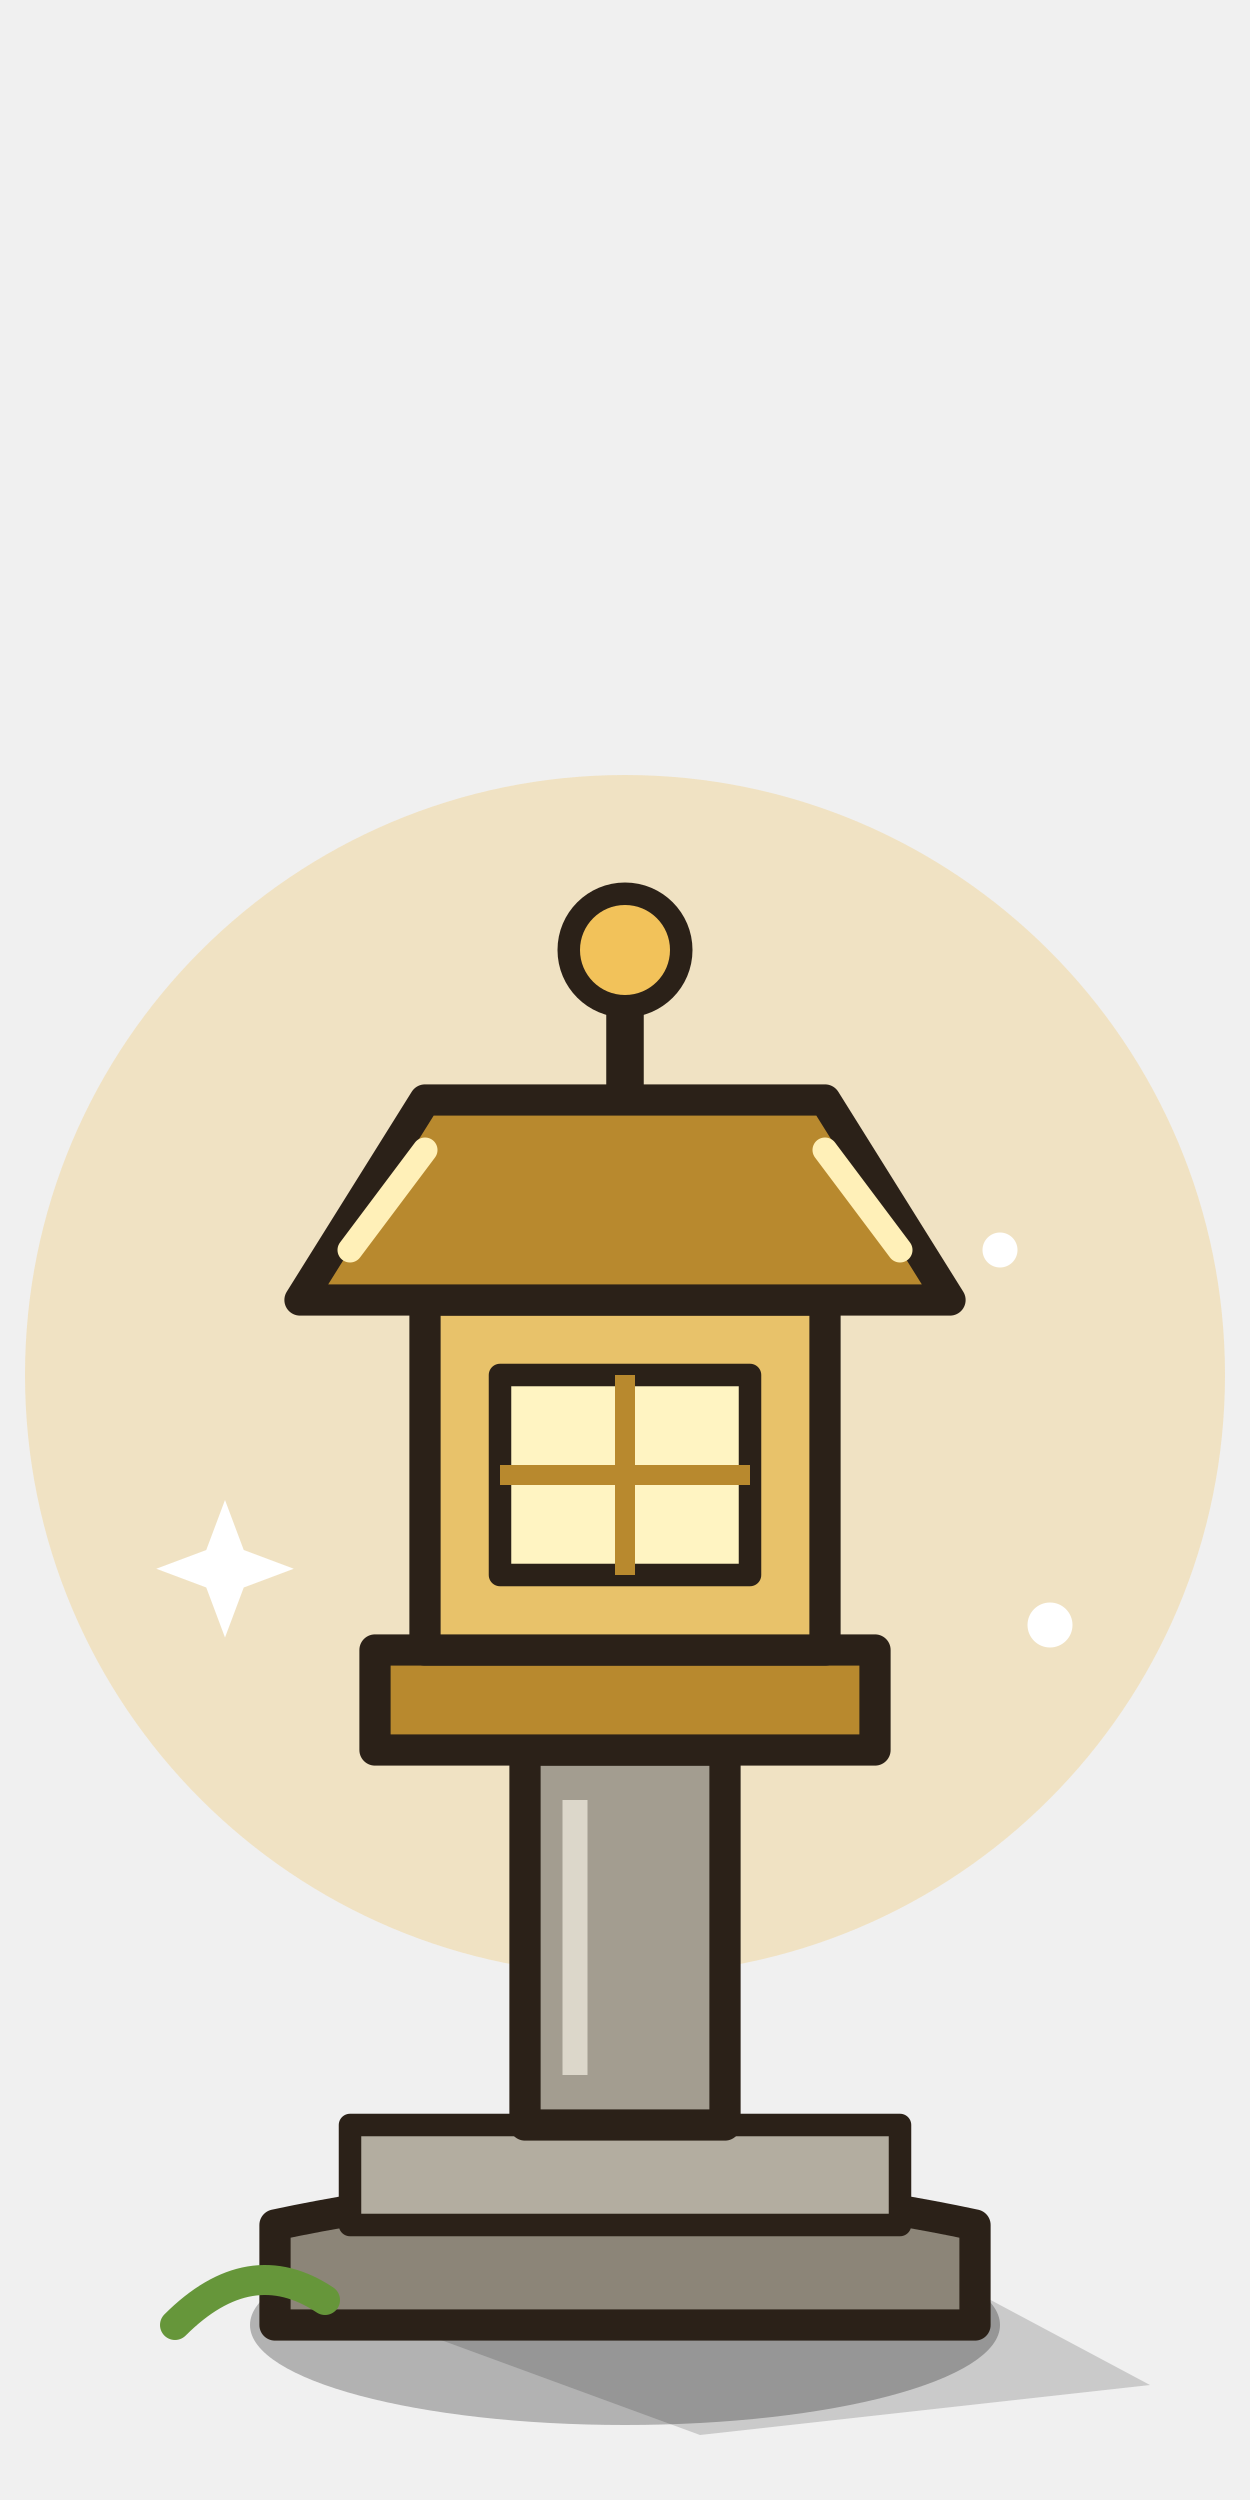
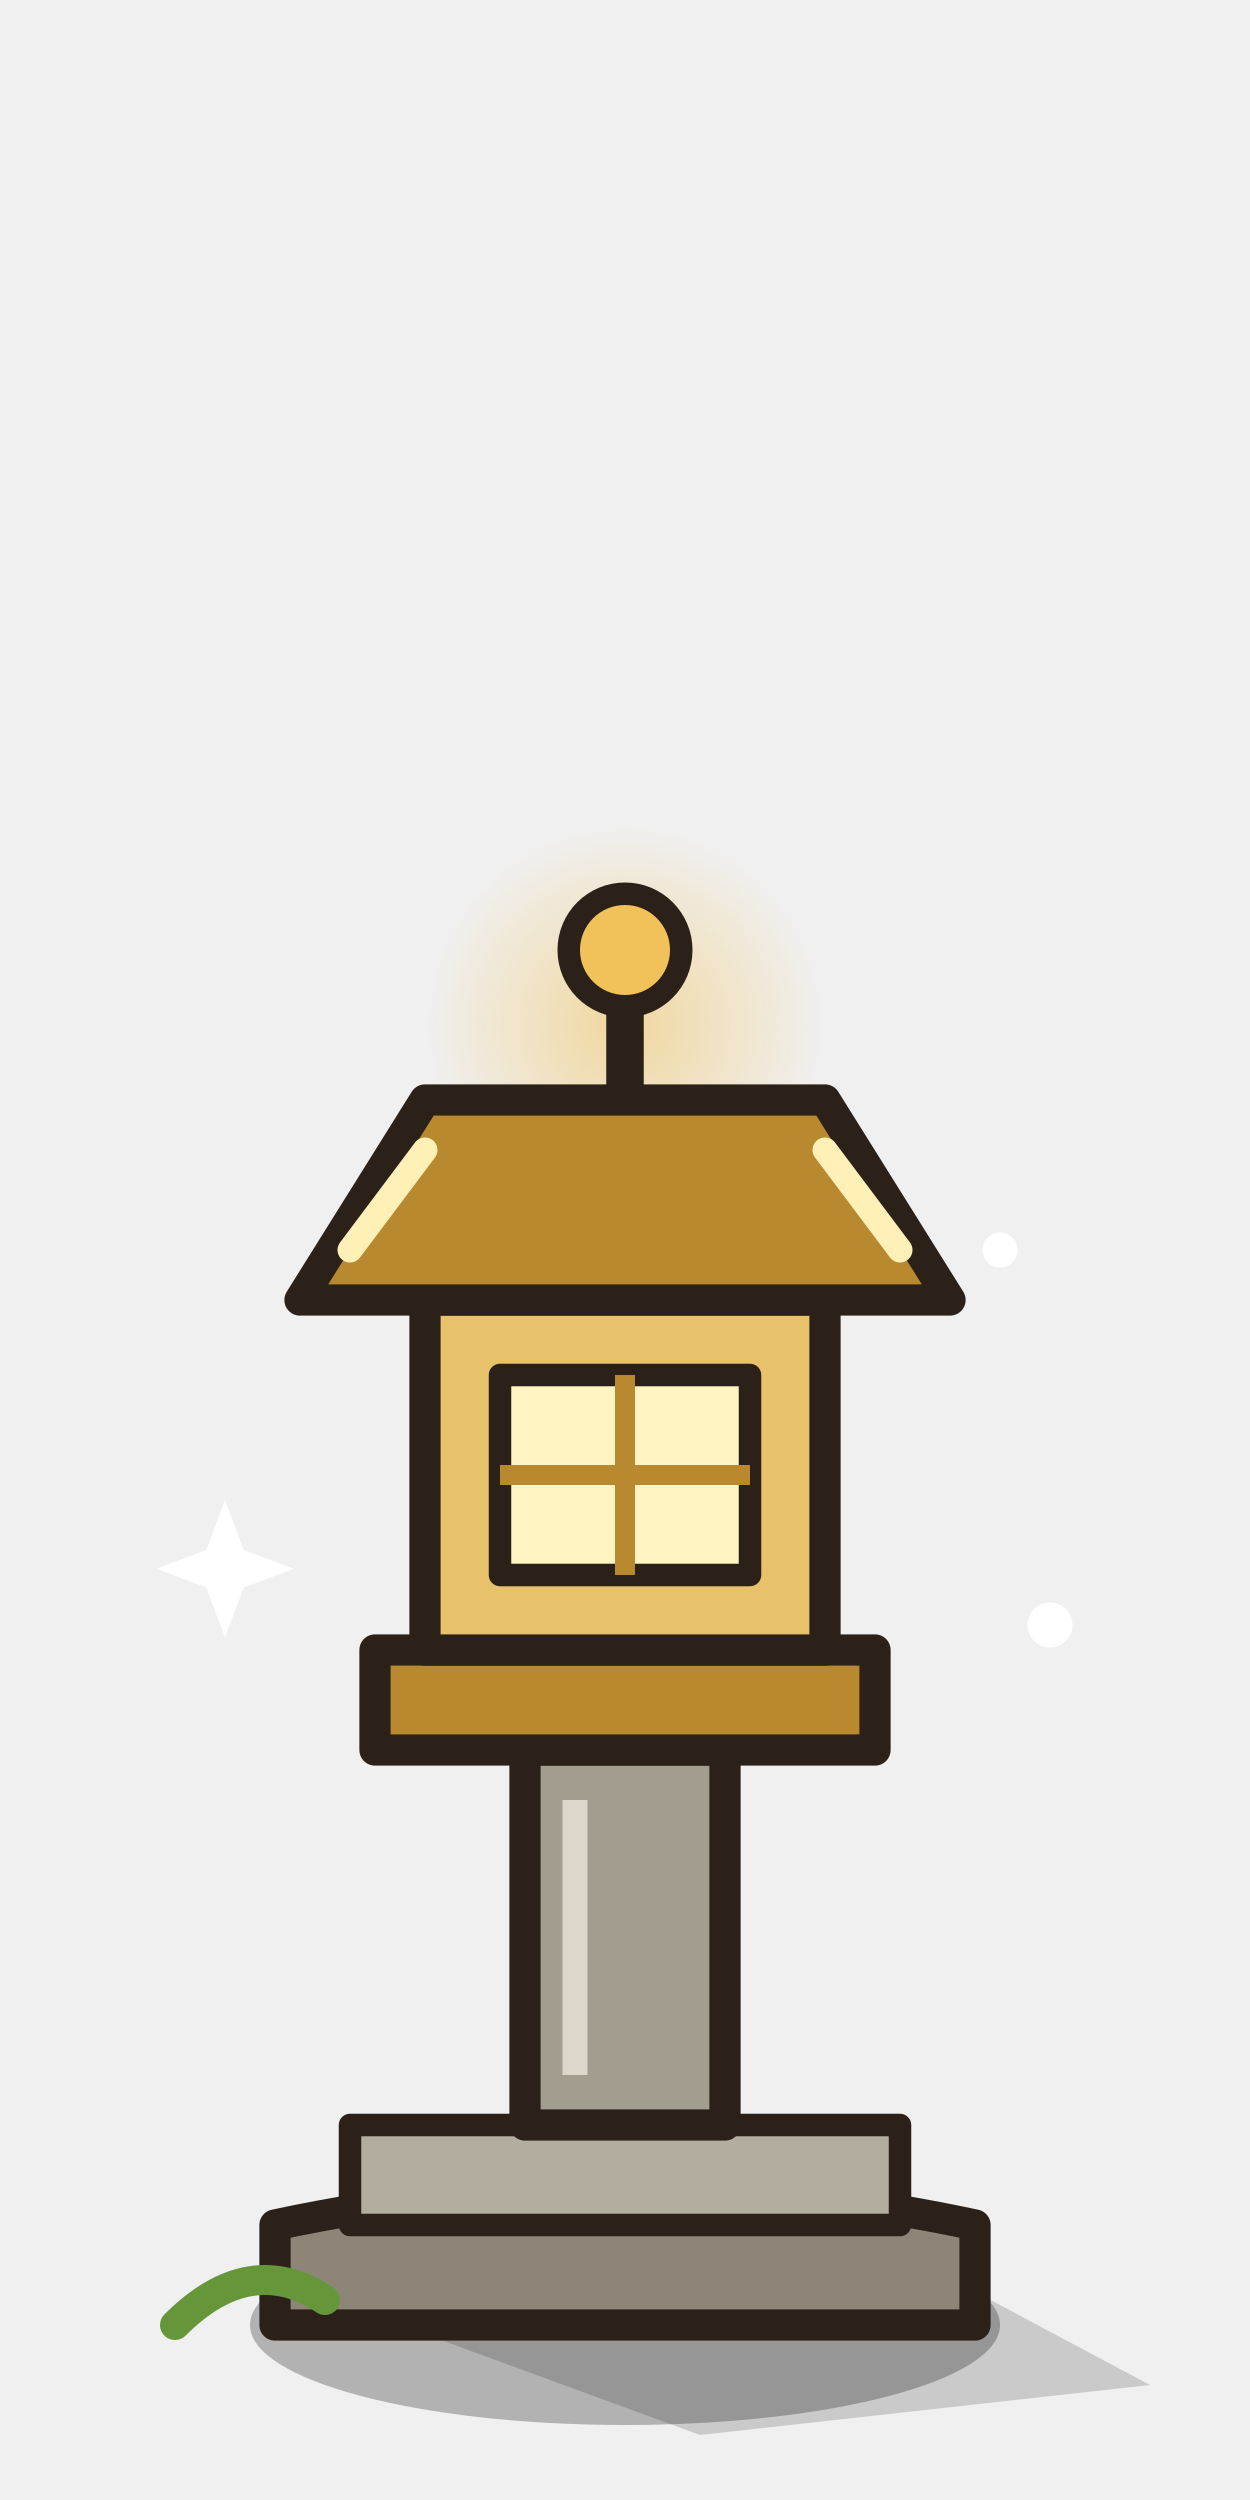
<svg xmlns="http://www.w3.org/2000/svg" width="100" height="200" viewBox="0 0 100 200">
-   <circle cx="50" cy="110" r="48" fill="#f2c25a" opacity="0.3" />
+   <defs>
+     <radialGradient id="sgd_y14">
+       <stop offset="0" stop-color="#f2c25a" stop-opacity=".55" />
+       <stop offset="1" stop-color="#f2c25a" stop-opacity="0" />
+     </radialGradient>
+   </defs>
+   <circle cx="50" cy="82" r="16" fill="url(#sgd_y14)" />
  <path d="M32.0,186 L65.0,176.4 L92.0,190.8 L56.0,194.8 Z" fill="#000" opacity=".16" />
  <ellipse cx="50" cy="186" rx="30" ry="8" fill="#000" opacity=".26" />
  <path d="M22,186 h56 v-8 q-28,-6 -56,0z" fill="#8c8578" stroke="#2b2118" stroke-width="2.5" stroke-linejoin="round" stroke-linecap="round" />
  <path d="M28,178 h44 v-8 h-44z" fill="#b3ada0" stroke="#2b2118" stroke-width="1.8" stroke-linejoin="round" stroke-linecap="round" />
  <path d="M42,170 h16 v-30 h-16z" fill="#a39d90" stroke="#2b2118" stroke-width="2.5" stroke-linejoin="round" stroke-linecap="round" />
  <path d="M46,166 v-22" stroke="#dcd7ca" stroke-width="2" />
  <path d="M30,140 h40 v-8 h-40z" fill="#b8892e" stroke="#2b2118" stroke-width="2.5" stroke-linejoin="round" stroke-linecap="round" />
  <path d="M34,132 h32 v-28 h-32z" fill="#e8c26a" stroke="#2b2118" stroke-width="2.5" stroke-linejoin="round" stroke-linecap="round" />
  <path d="M40,126 h20 v-16 h-20z" fill="#fff4c2" stroke="#2b2118" stroke-width="1.8" stroke-linejoin="round" stroke-linecap="round" />
  <path d="M50,110 v16 M40,118 h20" stroke="#b8892e" stroke-width="1.6" />
  <path d="M24,104 h52 l-10,-16 h-32z" fill="#b8892e" stroke="#2b2118" stroke-width="2.5" stroke-linejoin="round" stroke-linecap="round" />
  <path d="M50,88 v-10" stroke="#2b2118" stroke-width="3" />
  <circle cx="50" cy="76" r="4.5" fill="#f2c25a" stroke="#2b2118" stroke-width="1.8" stroke-linejoin="round" stroke-linecap="round" />
  <path d="M28,100 l6,-8 M72,100 l-6,-8" stroke="#fff0b8" stroke-width="2" stroke-linecap="round" />
  <g fill="#fff">
    <path d="M18,120 l1.5,4 l4,1.5 l-4,1.5 l-1.5,4 l-1.5,-4 l-4,-1.5 l4,-1.5z" />
    <circle cx="84" cy="130" r="1.8" />
    <circle cx="80" cy="100" r="1.4" />
  </g>
  <path d="M14,186 q6,-6 12,-2" stroke="#66963a" stroke-width="2.4" fill="none" stroke-linecap="round" />
</svg>
